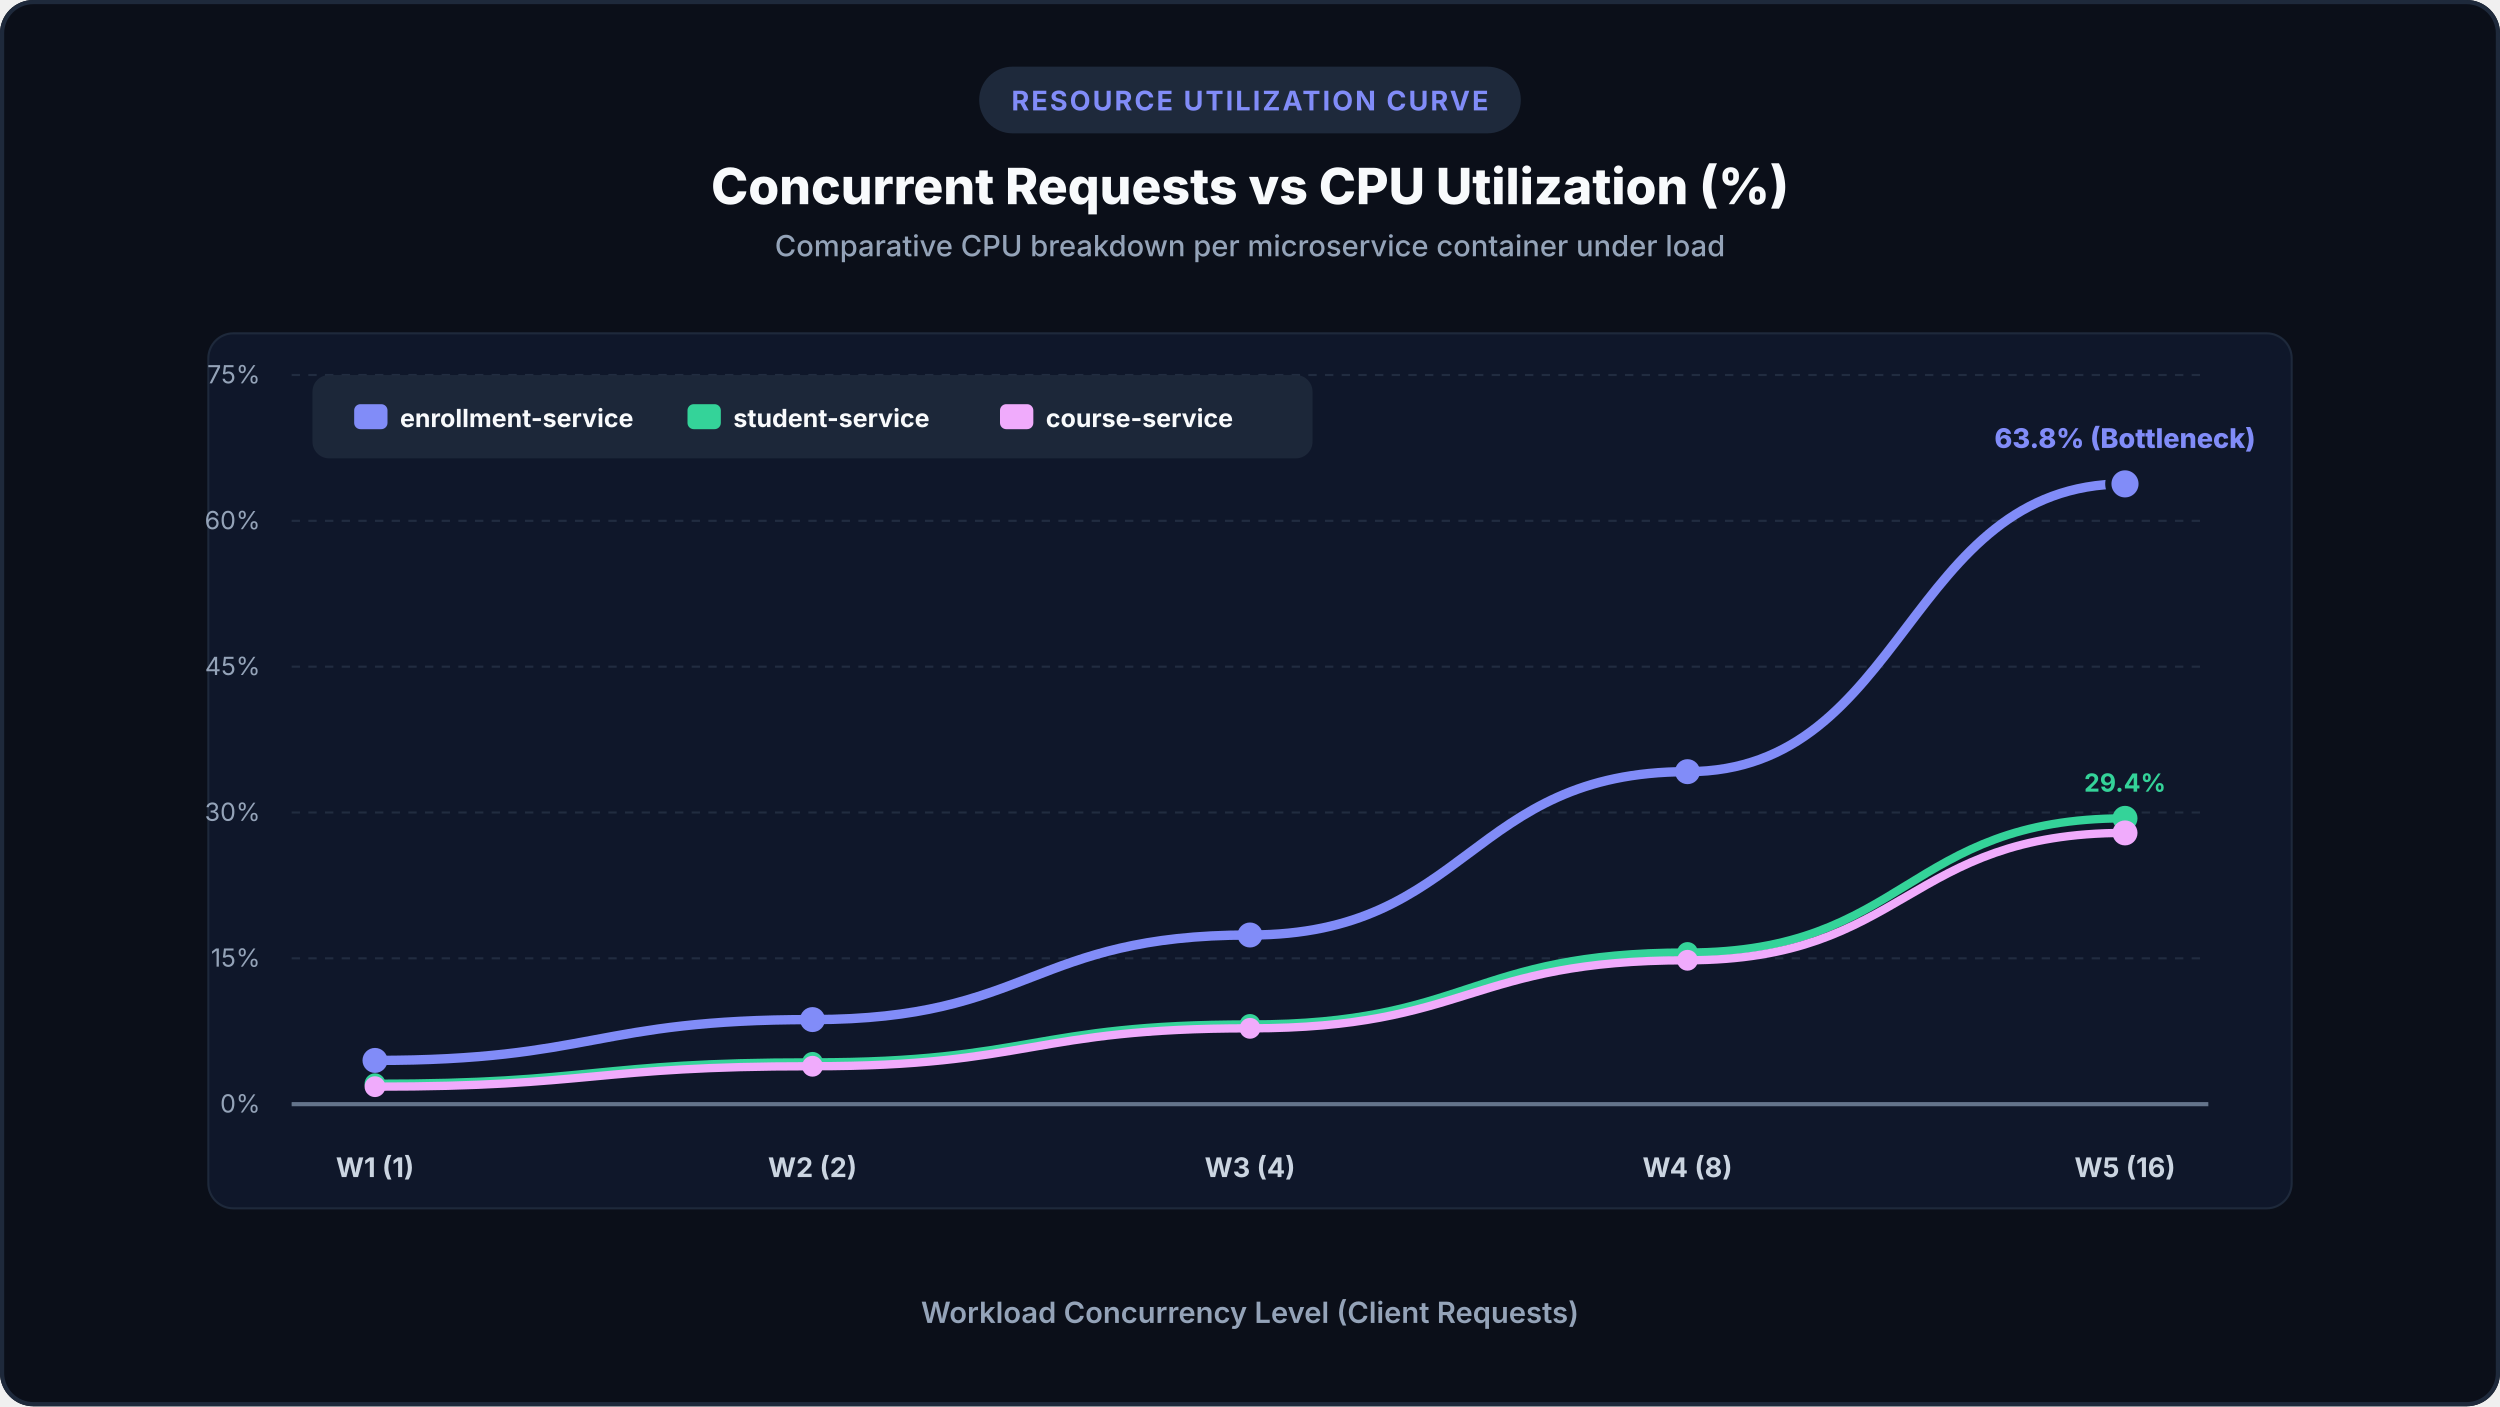
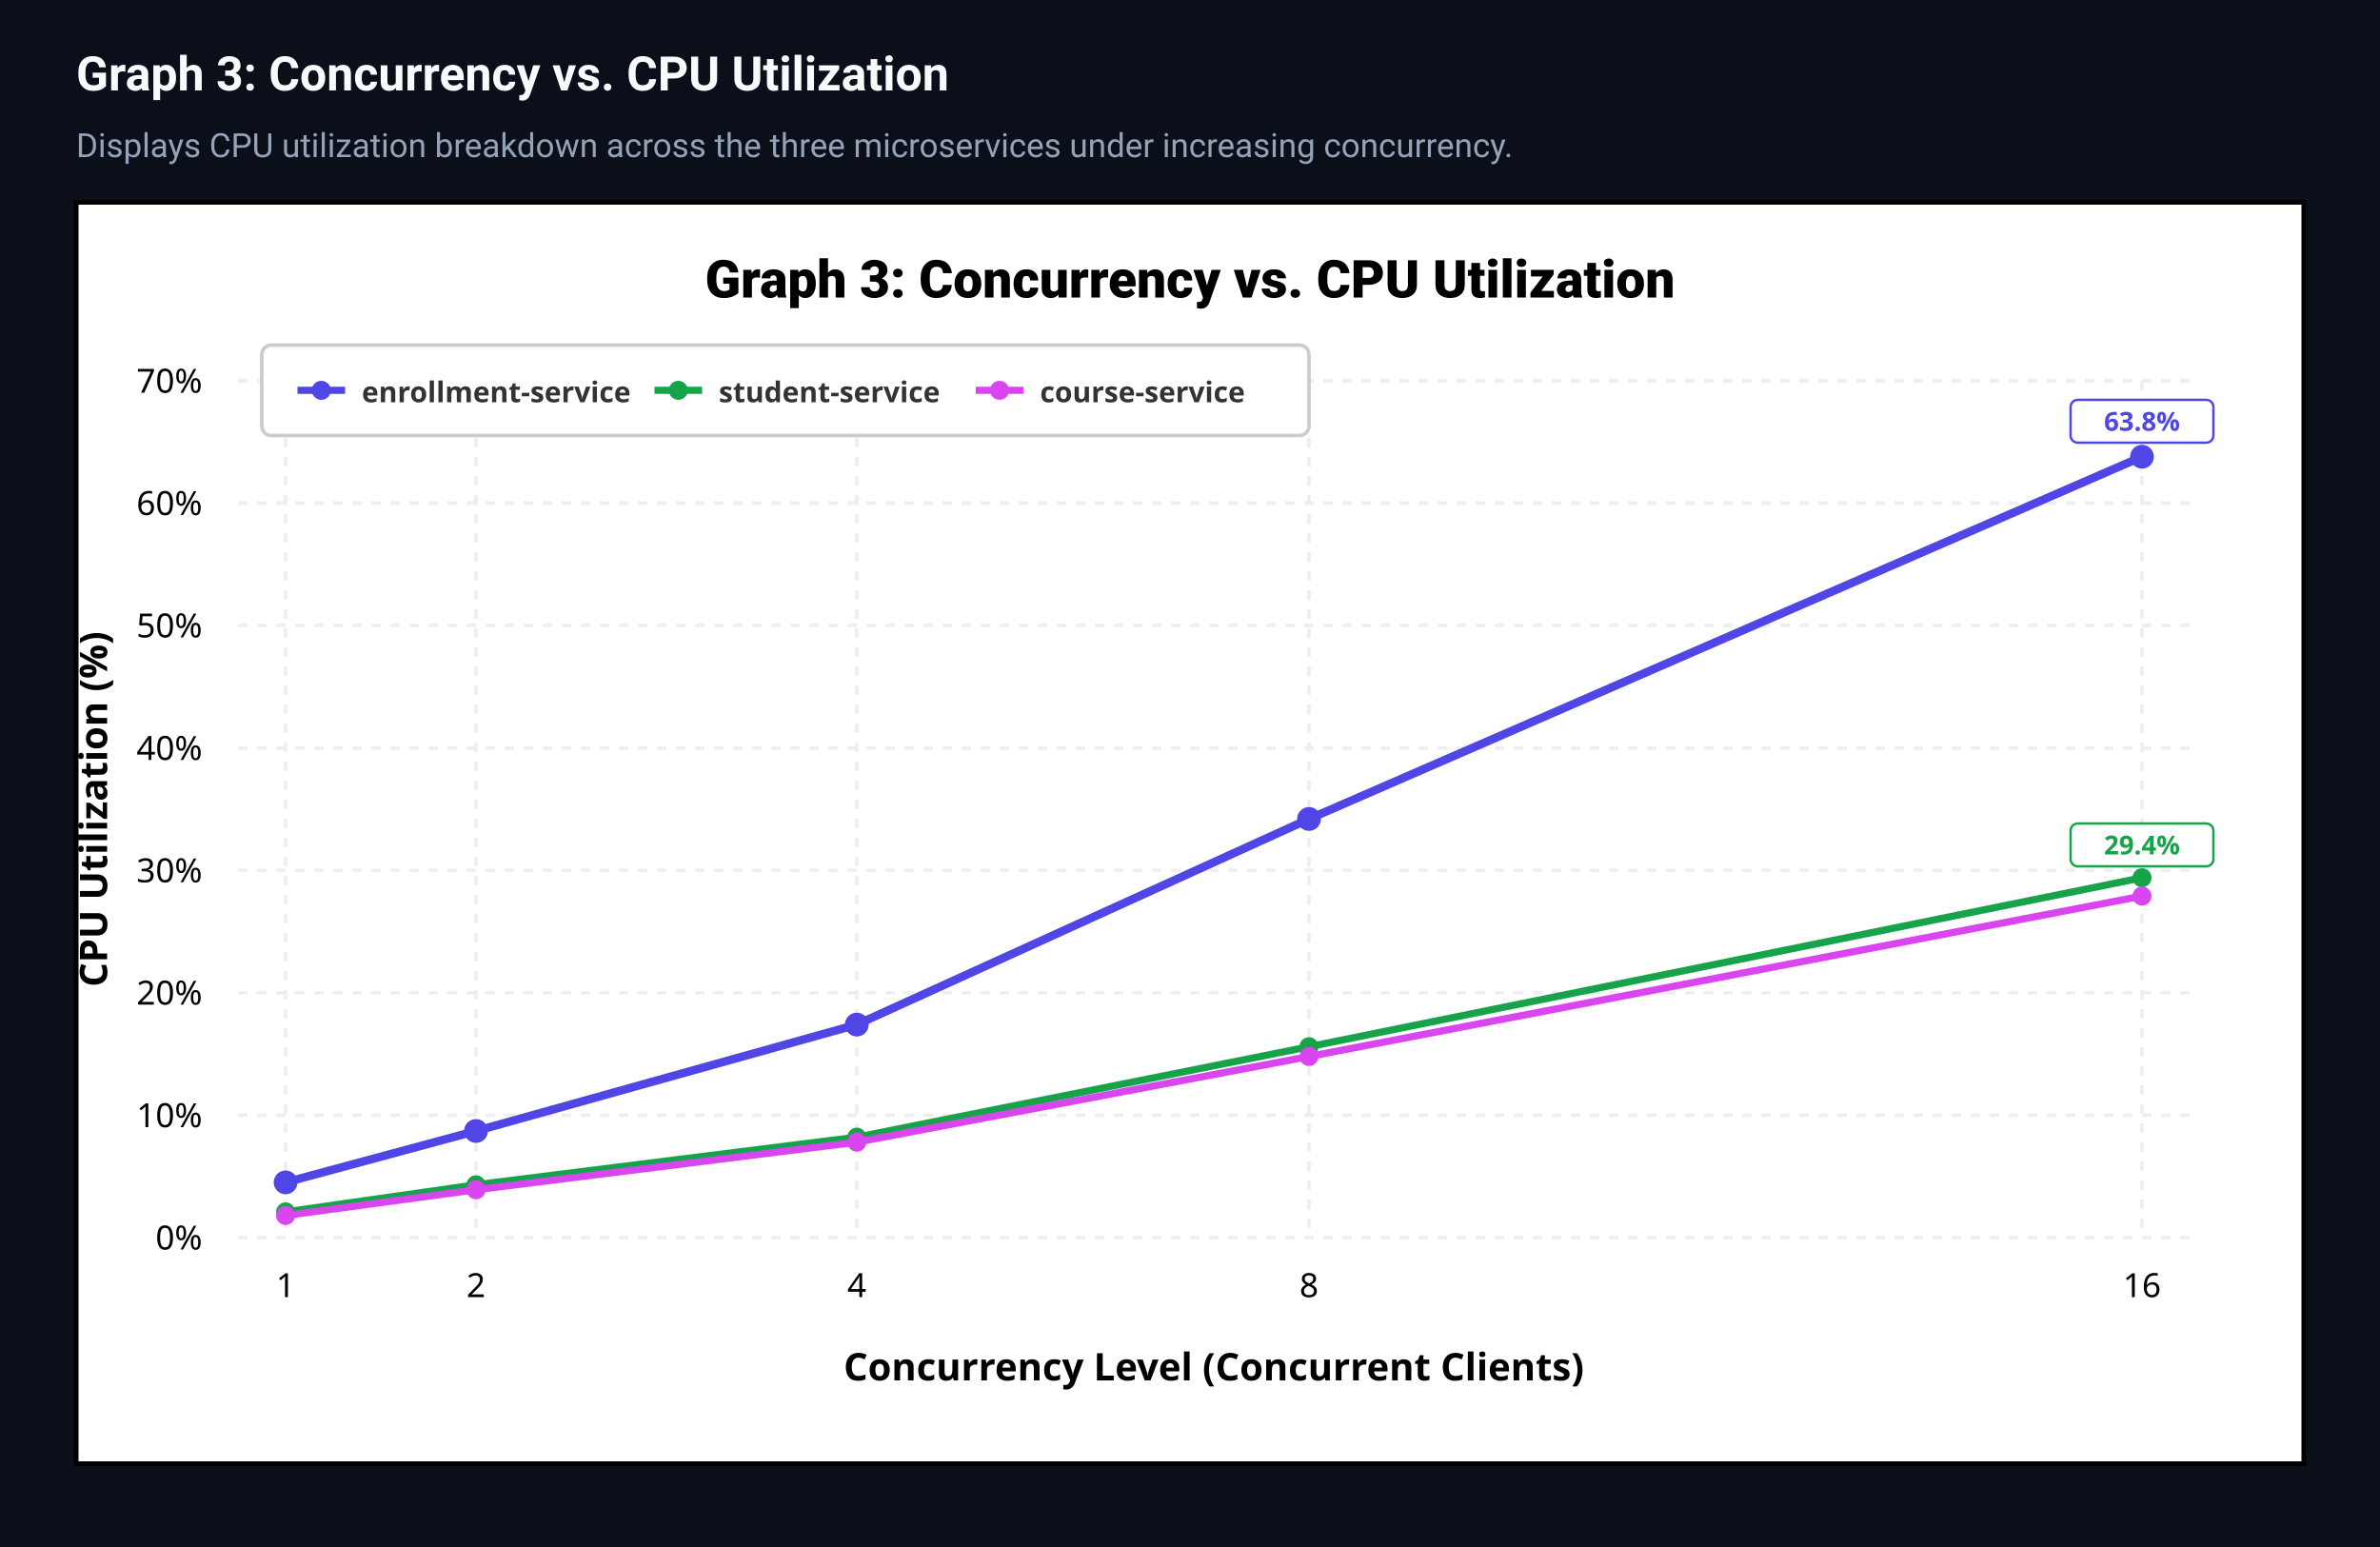
- <svg xmlns="http://www.w3.org/2000/svg" width="1200" height="675" viewBox="0 0 1200 675">
-   <rect width="1200" height="675" rx="16" fill="#0B0F19" />
-   <rect x="1" y="1" width="1198" height="673" rx="15" fill="none" stroke="#1E293B" stroke-width="2" />
-   <rect x="470" y="32" width="260" height="32" rx="16" fill="#1E293B" />
-   <text x="600" y="53" fill="#818CF8" font-family="Inter, system-ui, sans-serif" font-size="13" font-weight="700" text-anchor="middle" letter-spacing="1">RESOURCE UTILIZATION CURVE</text>
-   <text x="600" y="98" fill="#F8FAFC" font-family="Inter, system-ui, sans-serif" font-size="24" font-weight="800" text-anchor="middle">Concurrent Requests vs CPU Utilization (%)</text>
-   <text x="600" y="123" fill="#94A3B8" font-family="Inter, system-ui, sans-serif" font-size="14" font-weight="500" text-anchor="middle">Comparative CPU breakdown per microservice container under load</text>
-   <rect x="100" y="160" width="1000" height="420" rx="12" fill="#0F172A" stroke="#1E293B" />
-   <line x1="140" y1="530" x2="1060" y2="530" stroke="#334155" stroke-dasharray="4,4" opacity="0.5" />
-   <text x="125" y="534" fill="#94A3B8" font-family="Inter, system-ui, sans-serif" font-size="12" text-anchor="end">0%</text>
-   <line x1="140" y1="460" x2="1060" y2="460" stroke="#334155" stroke-dasharray="4,4" opacity="0.5" />
-   <text x="125" y="464" fill="#94A3B8" font-family="Inter, system-ui, sans-serif" font-size="12" text-anchor="end">15%</text>
-   <line x1="140" y1="390" x2="1060" y2="390" stroke="#334155" stroke-dasharray="4,4" opacity="0.5" />
-   <text x="125" y="394" fill="#94A3B8" font-family="Inter, system-ui, sans-serif" font-size="12" text-anchor="end">30%</text>
-   <line x1="140" y1="320" x2="1060" y2="320" stroke="#334155" stroke-dasharray="4,4" opacity="0.5" />
-   <text x="125" y="324" fill="#94A3B8" font-family="Inter, system-ui, sans-serif" font-size="12" text-anchor="end">45%</text>
-   <line x1="140" y1="250" x2="1060" y2="250" stroke="#334155" stroke-dasharray="4,4" opacity="0.5" />
-   <text x="125" y="254" fill="#94A3B8" font-family="Inter, system-ui, sans-serif" font-size="12" text-anchor="end">60%</text>
-   <line x1="140" y1="180" x2="1060" y2="180" stroke="#334155" stroke-dasharray="4,4" opacity="0.5" />
-   <text x="125" y="184" fill="#94A3B8" font-family="Inter, system-ui, sans-serif" font-size="12" text-anchor="end">75%</text>
-   <text x="180" y="565" fill="#CBD5E1" font-family="Inter, system-ui, sans-serif" font-size="13" font-weight="700" text-anchor="middle">W1 (1)</text>
-   <text x="390" y="565" fill="#CBD5E1" font-family="Inter, system-ui, sans-serif" font-size="13" font-weight="700" text-anchor="middle">W2 (2)</text>
-   <text x="600" y="565" fill="#CBD5E1" font-family="Inter, system-ui, sans-serif" font-size="13" font-weight="700" text-anchor="middle">W3 (4)</text>
-   <text x="810" y="565" fill="#CBD5E1" font-family="Inter, system-ui, sans-serif" font-size="13" font-weight="700" text-anchor="middle">W4 (8)</text>
-   <text x="1020" y="565" fill="#CBD5E1" font-family="Inter, system-ui, sans-serif" font-size="13" font-weight="700" text-anchor="middle">W5 (16)</text>
-   <line x1="140" y1="530" x2="1060" y2="530" stroke="#64748B" stroke-width="2" />
-   <path d="M 180 509 C 285 509, 285 489.4, 390 489.4 C 495 489.4, 495 448.8, 600 448.8 C 705 448.8, 705 370.4, 810 370.4 C 915 370.4, 915 232.26, 1020 232.26" fill="none" stroke="#818CF8" stroke-width="4.5" stroke-linecap="round" />
-   <circle cx="180" cy="509" r="6" fill="#818CF8" />
-   <circle cx="390" cy="489.4" r="6" fill="#818CF8" />
-   <circle cx="600" cy="448.8" r="6" fill="#818CF8" />
-   <circle cx="810" cy="370.4" r="6" fill="#818CF8" />
-   <circle cx="1020" cy="232.26" r="8" fill="#818CF8" stroke="#0F172A" stroke-width="3" />
-   <text x="1020" y="215" fill="#818CF8" font-family="Inter, system-ui, sans-serif" font-size="13" font-weight="800" text-anchor="middle">63.8% (Bottleneck)</text>
-   <path d="M 180 520.2 C 285 520.2, 285 509.93, 390 509.93 C 495 509.93, 495 491.73, 600 491.73 C 705 491.73, 705 457.2, 810 457.2 C 915 457.2, 915 392.8, 1020 392.8" fill="none" stroke="#34D399" stroke-width="4" stroke-linecap="round" />
-   <circle cx="180" cy="520.2" r="5" fill="#34D399" />
-   <circle cx="390" cy="509.93" r="5" fill="#34D399" />
-   <circle cx="600" cy="491.73" r="5" fill="#34D399" />
-   <circle cx="810" cy="457.2" r="5" fill="#34D399" />
-   <circle cx="1020" cy="392.8" r="6" fill="#34D399" />
-   <text x="1020" y="380" fill="#34D399" font-family="Inter, system-ui, sans-serif" font-size="12" font-weight="700" text-anchor="middle">29.4%</text>
-   <path d="M 180 521.6 C 285 521.6, 285 511.8, 390 511.8 C 495 511.8, 495 493.6, 600 493.6 C 705 493.6, 705 460.93, 810 460.93 C 915 460.93, 915 399.8, 1020 399.8" fill="none" stroke="#F0ABFC" stroke-width="4" stroke-linecap="round" />
-   <circle cx="180" cy="521.6" r="5" fill="#F0ABFC" />
-   <circle cx="390" cy="511.8" r="5" fill="#F0ABFC" />
-   <circle cx="600" cy="493.6" r="5" fill="#F0ABFC" />
-   <circle cx="810" cy="460.93" r="5" fill="#F0ABFC" />
-   <circle cx="1020" cy="399.8" r="6" fill="#F0ABFC" />
-   <rect x="150" y="180" width="480" height="40" rx="8" fill="#1E293B" opacity="0.9" />
-   <rect x="170" y="194" width="16" height="12" rx="3" fill="#818CF8" />
-   <text x="192" y="205" fill="#F8FAFC" font-family="Inter, system-ui, sans-serif" font-size="12" font-weight="700">enrollment-service</text>
-   <rect x="330" y="194" width="16" height="12" rx="3" fill="#34D399" />
-   <text x="352" y="205" fill="#F8FAFC" font-family="Inter, system-ui, sans-serif" font-size="12" font-weight="700">student-service</text>
-   <rect x="480" y="194" width="16" height="12" rx="3" fill="#F0ABFC" />
-   <text x="502" y="205" fill="#F8FAFC" font-family="Inter, system-ui, sans-serif" font-size="12" font-weight="700">course-service</text>
-   <text x="600" y="635" fill="#94A3B8" font-family="Inter, system-ui, sans-serif" font-size="14" font-weight="600" text-anchor="middle">Workload Concurrency Level (Client Requests)</text>
+ <svg xmlns="http://www.w3.org/2000/svg" width="1000" height="650" viewBox="0 0 1000 650">
+   <rect width="1000" height="650" fill="#0B0F19" />
+   <text x="32" y="38" fill="#F8FAFC" font-family="-apple-system, BlinkMacSystemFont, 'Segoe UI', Roboto, sans-serif" font-size="20" font-weight="700">Graph 3: Concurrency vs. CPU Utilization</text>
+   <text x="32" y="66" fill="#94A3B8" font-family="-apple-system, BlinkMacSystemFont, 'Segoe UI', Roboto, sans-serif" font-size="14" font-weight="400">Displays CPU utilization breakdown across the three microservices under increasing concurrency.</text>
+   <rect x="32" y="85" width="936" height="530" fill="#FFFFFF" stroke="#000000" stroke-width="2" />
+   <text x="500" y="125" fill="#000000" font-family="-apple-system, BlinkMacSystemFont, 'Segoe UI', Roboto, sans-serif" font-size="22" font-weight="800" text-anchor="middle">Graph 3: Concurrency vs. CPU Utilization</text>
+   <line x1="100" y1="520" x2="920" y2="520" stroke="#EEEEEE" stroke-width="1.5" stroke-dasharray="4,4" />
+   <text x="85" y="525" fill="#000000" font-family="sans-serif" font-size="14" text-anchor="end">0%</text>
+   <line x1="100" y1="468.6" x2="920" y2="468.6" stroke="#EEEEEE" stroke-width="1.5" stroke-dasharray="4,4" />
+   <text x="85" y="473.6" fill="#000000" font-family="sans-serif" font-size="14" text-anchor="end">10%</text>
+   <line x1="100" y1="417.1" x2="920" y2="417.1" stroke="#EEEEEE" stroke-width="1.5" stroke-dasharray="4,4" />
+   <text x="85" y="422.1" fill="#000000" font-family="sans-serif" font-size="14" text-anchor="end">20%</text>
+   <line x1="100" y1="365.7" x2="920" y2="365.7" stroke="#EEEEEE" stroke-width="1.5" stroke-dasharray="4,4" />
+   <text x="85" y="370.7" fill="#000000" font-family="sans-serif" font-size="14" text-anchor="end">30%</text>
+   <line x1="100" y1="314.3" x2="920" y2="314.3" stroke="#EEEEEE" stroke-width="1.5" stroke-dasharray="4,4" />
+   <text x="85" y="319.3" fill="#000000" font-family="sans-serif" font-size="14" text-anchor="end">40%</text>
+   <line x1="100" y1="262.8" x2="920" y2="262.8" stroke="#EEEEEE" stroke-width="1.5" stroke-dasharray="4,4" />
+   <text x="85" y="267.8" fill="#000000" font-family="sans-serif" font-size="14" text-anchor="end">50%</text>
+   <line x1="100" y1="211.4" x2="920" y2="211.4" stroke="#EEEEEE" stroke-width="1.5" stroke-dasharray="4,4" />
+   <text x="85" y="216.4" fill="#000000" font-family="sans-serif" font-size="14" text-anchor="end">60%</text>
+   <line x1="100" y1="160" x2="920" y2="160" stroke="#EEEEEE" stroke-width="1.5" stroke-dasharray="4,4" />
+   <text x="85" y="165" fill="#000000" font-family="sans-serif" font-size="14" text-anchor="end">70%</text>
+   <line x1="120" y1="160" x2="120" y2="520" stroke="#EEEEEE" stroke-width="1.5" stroke-dasharray="4,4" />
+   <text x="120" y="545" fill="#000000" font-family="sans-serif" font-size="14" text-anchor="middle">1</text>
+   <line x1="200" y1="160" x2="200" y2="520" stroke="#EEEEEE" stroke-width="1.5" stroke-dasharray="4,4" />
+   <text x="200" y="545" fill="#000000" font-family="sans-serif" font-size="14" text-anchor="middle">2</text>
+   <line x1="360" y1="160" x2="360" y2="520" stroke="#EEEEEE" stroke-width="1.5" stroke-dasharray="4,4" />
+   <text x="360" y="545" fill="#000000" font-family="sans-serif" font-size="14" text-anchor="middle">4</text>
+   <line x1="550" y1="160" x2="550" y2="520" stroke="#EEEEEE" stroke-width="1.5" stroke-dasharray="4,4" />
+   <text x="550" y="545" fill="#000000" font-family="sans-serif" font-size="14" text-anchor="middle">8</text>
+   <line x1="900" y1="160" x2="900" y2="520" stroke="#EEEEEE" stroke-width="1.5" stroke-dasharray="4,4" />
+   <text x="900" y="545" fill="#000000" font-family="sans-serif" font-size="14" text-anchor="middle">16</text>
+   <text x="510" y="580" fill="#000000" font-family="sans-serif" font-size="16" font-weight="700" text-anchor="middle">Concurrency Level (Concurrent Clients)</text>
+   <text x="45" y="340" fill="#000000" font-family="sans-serif" font-size="16" font-weight="700" text-anchor="middle" transform="rotate(-90, 45, 340)">CPU Utilization (%)</text>
+   <rect x="110" y="145" width="440" height="38" rx="4" fill="#FFFFFF" stroke="#CCCCCC" stroke-width="1.5" />
+   <line x1="125" y1="164" x2="145" y2="164" stroke="#4F46E5" stroke-width="3" />
+   <circle cx="135" cy="164" r="4" fill="#4F46E5" />
+   <text x="152" y="169" fill="#333333" font-family="sans-serif" font-size="12" font-weight="600">enrollment-service</text>
+   <line x1="275" y1="164" x2="295" y2="164" stroke="#16A34A" stroke-width="3" />
+   <circle cx="285" cy="164" r="4" fill="#16A34A" />
+   <text x="302" y="169" fill="#333333" font-family="sans-serif" font-size="12" font-weight="600">student-service</text>
+   <line x1="410" y1="164" x2="430" y2="164" stroke="#D946EF" stroke-width="3" />
+   <circle cx="420" cy="164" r="4" fill="#D946EF" />
+   <text x="437" y="169" fill="#333333" font-family="sans-serif" font-size="12" font-weight="600">course-service</text>
+   <polyline points="120,496.8 200,475.2 360,430.5 550,344.1 900,191.9" fill="none" stroke="#4F46E5" stroke-width="3.5" stroke-linecap="round" />
+   <circle cx="120" cy="496.8" r="5" fill="#4F46E5" />
+   <circle cx="200" cy="475.2" r="5" fill="#4F46E5" />
+   <circle cx="360" cy="430.5" r="5" fill="#4F46E5" />
+   <circle cx="550" cy="344.1" r="5" fill="#4F46E5" />
+   <circle cx="900" cy="191.9" r="5" fill="#4F46E5" />
+   <rect x="870" y="168" width="60" height="18" rx="3" fill="#FFFFFF" stroke="#4F46E5" stroke-width="1" />
+   <text x="900" y="181" fill="#4F46E5" font-family="sans-serif" font-size="11" font-weight="800" text-anchor="middle">63.8%</text>
+   <polyline points="120,509.2 200,497.8 360,477.8 550,439.8 900,368.8" fill="none" stroke="#16A34A" stroke-width="3" stroke-linecap="round" />
+   <circle cx="120" cy="509.2" r="4" fill="#16A34A" />
+   <circle cx="200" cy="497.8" r="4" fill="#16A34A" />
+   <circle cx="360" cy="477.8" r="4" fill="#16A34A" />
+   <circle cx="550" cy="439.8" r="4" fill="#16A34A" />
+   <circle cx="900" cy="368.8" r="4" fill="#16A34A" />
+   <rect x="870" y="346" width="60" height="18" rx="3" fill="#FFFFFF" stroke="#16A34A" stroke-width="1" />
+   <text x="900" y="359" fill="#16A34A" font-family="sans-serif" font-size="11" font-weight="800" text-anchor="middle">29.4%</text>
+   <polyline points="120,510.7 200,499.9 360,479.9 550,443.9 900,376.5" fill="none" stroke="#D946EF" stroke-width="3" stroke-linecap="round" />
+   <circle cx="120" cy="510.7" r="4" fill="#D946EF" />
+   <circle cx="200" cy="499.9" r="4" fill="#D946EF" />
+   <circle cx="360" cy="479.9" r="4" fill="#D946EF" />
+   <circle cx="550" cy="443.9" r="4" fill="#D946EF" />
+   <circle cx="900" cy="376.5" r="4" fill="#D946EF" />
</svg>
